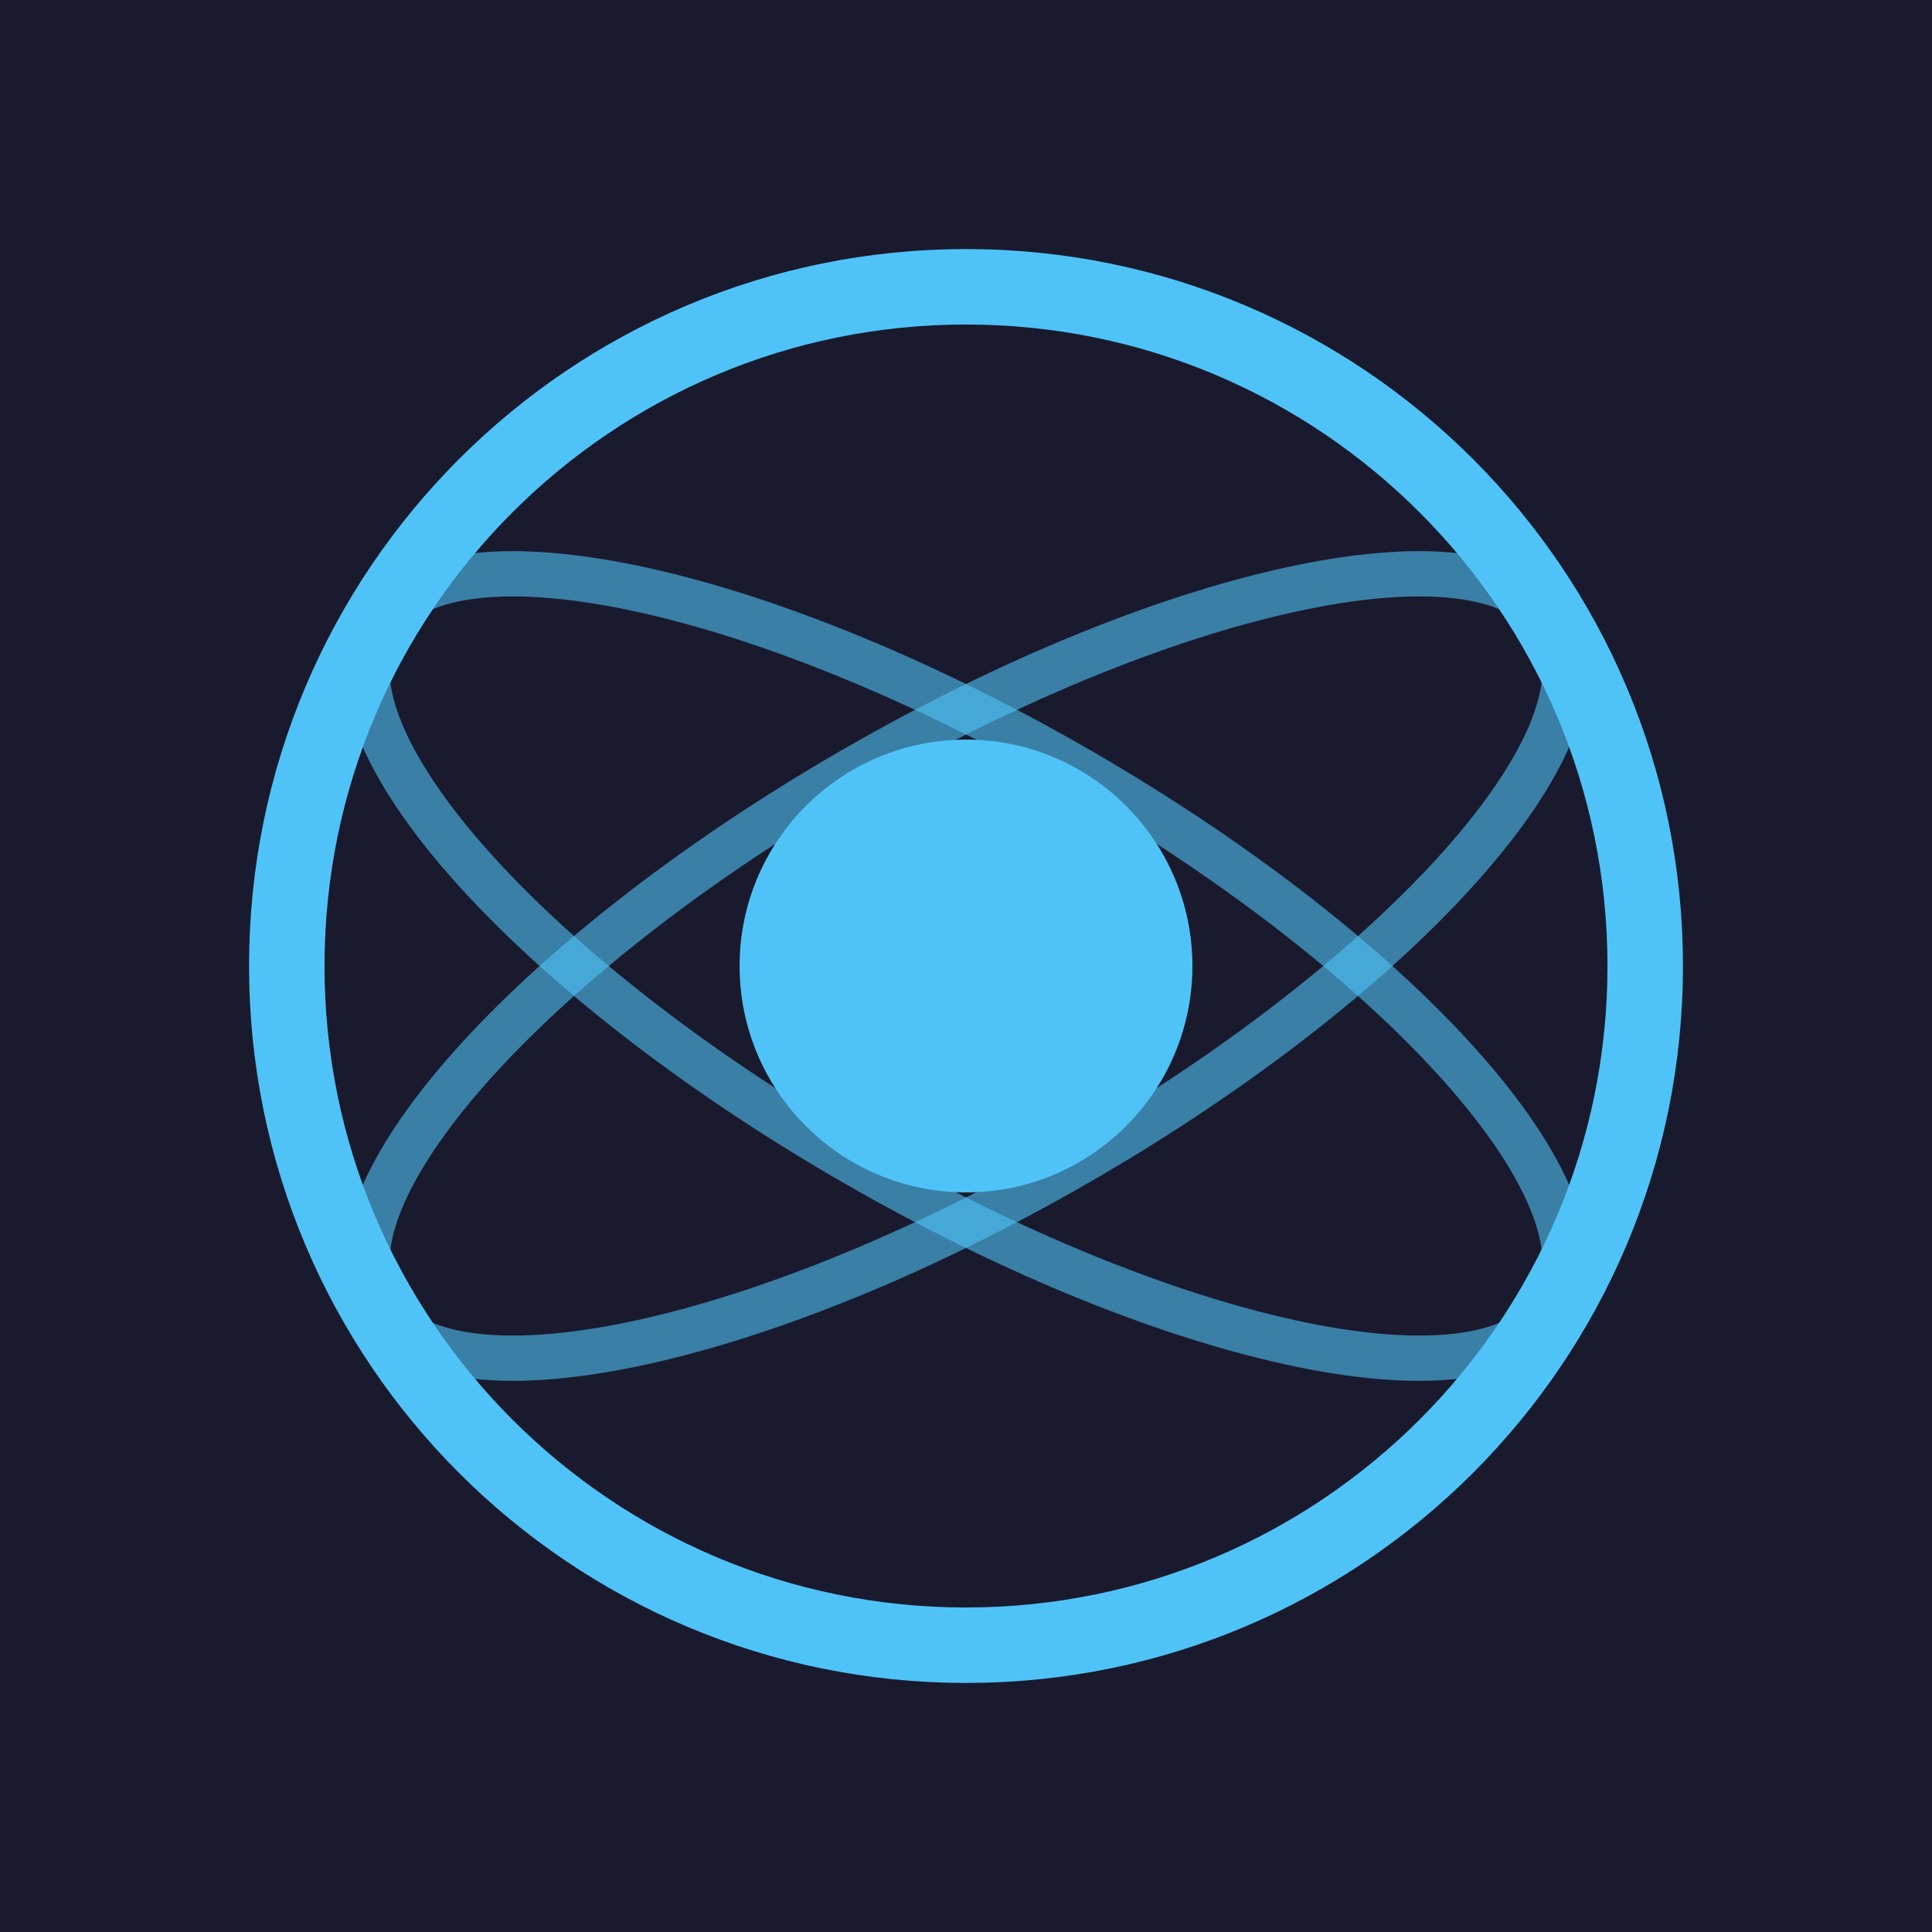
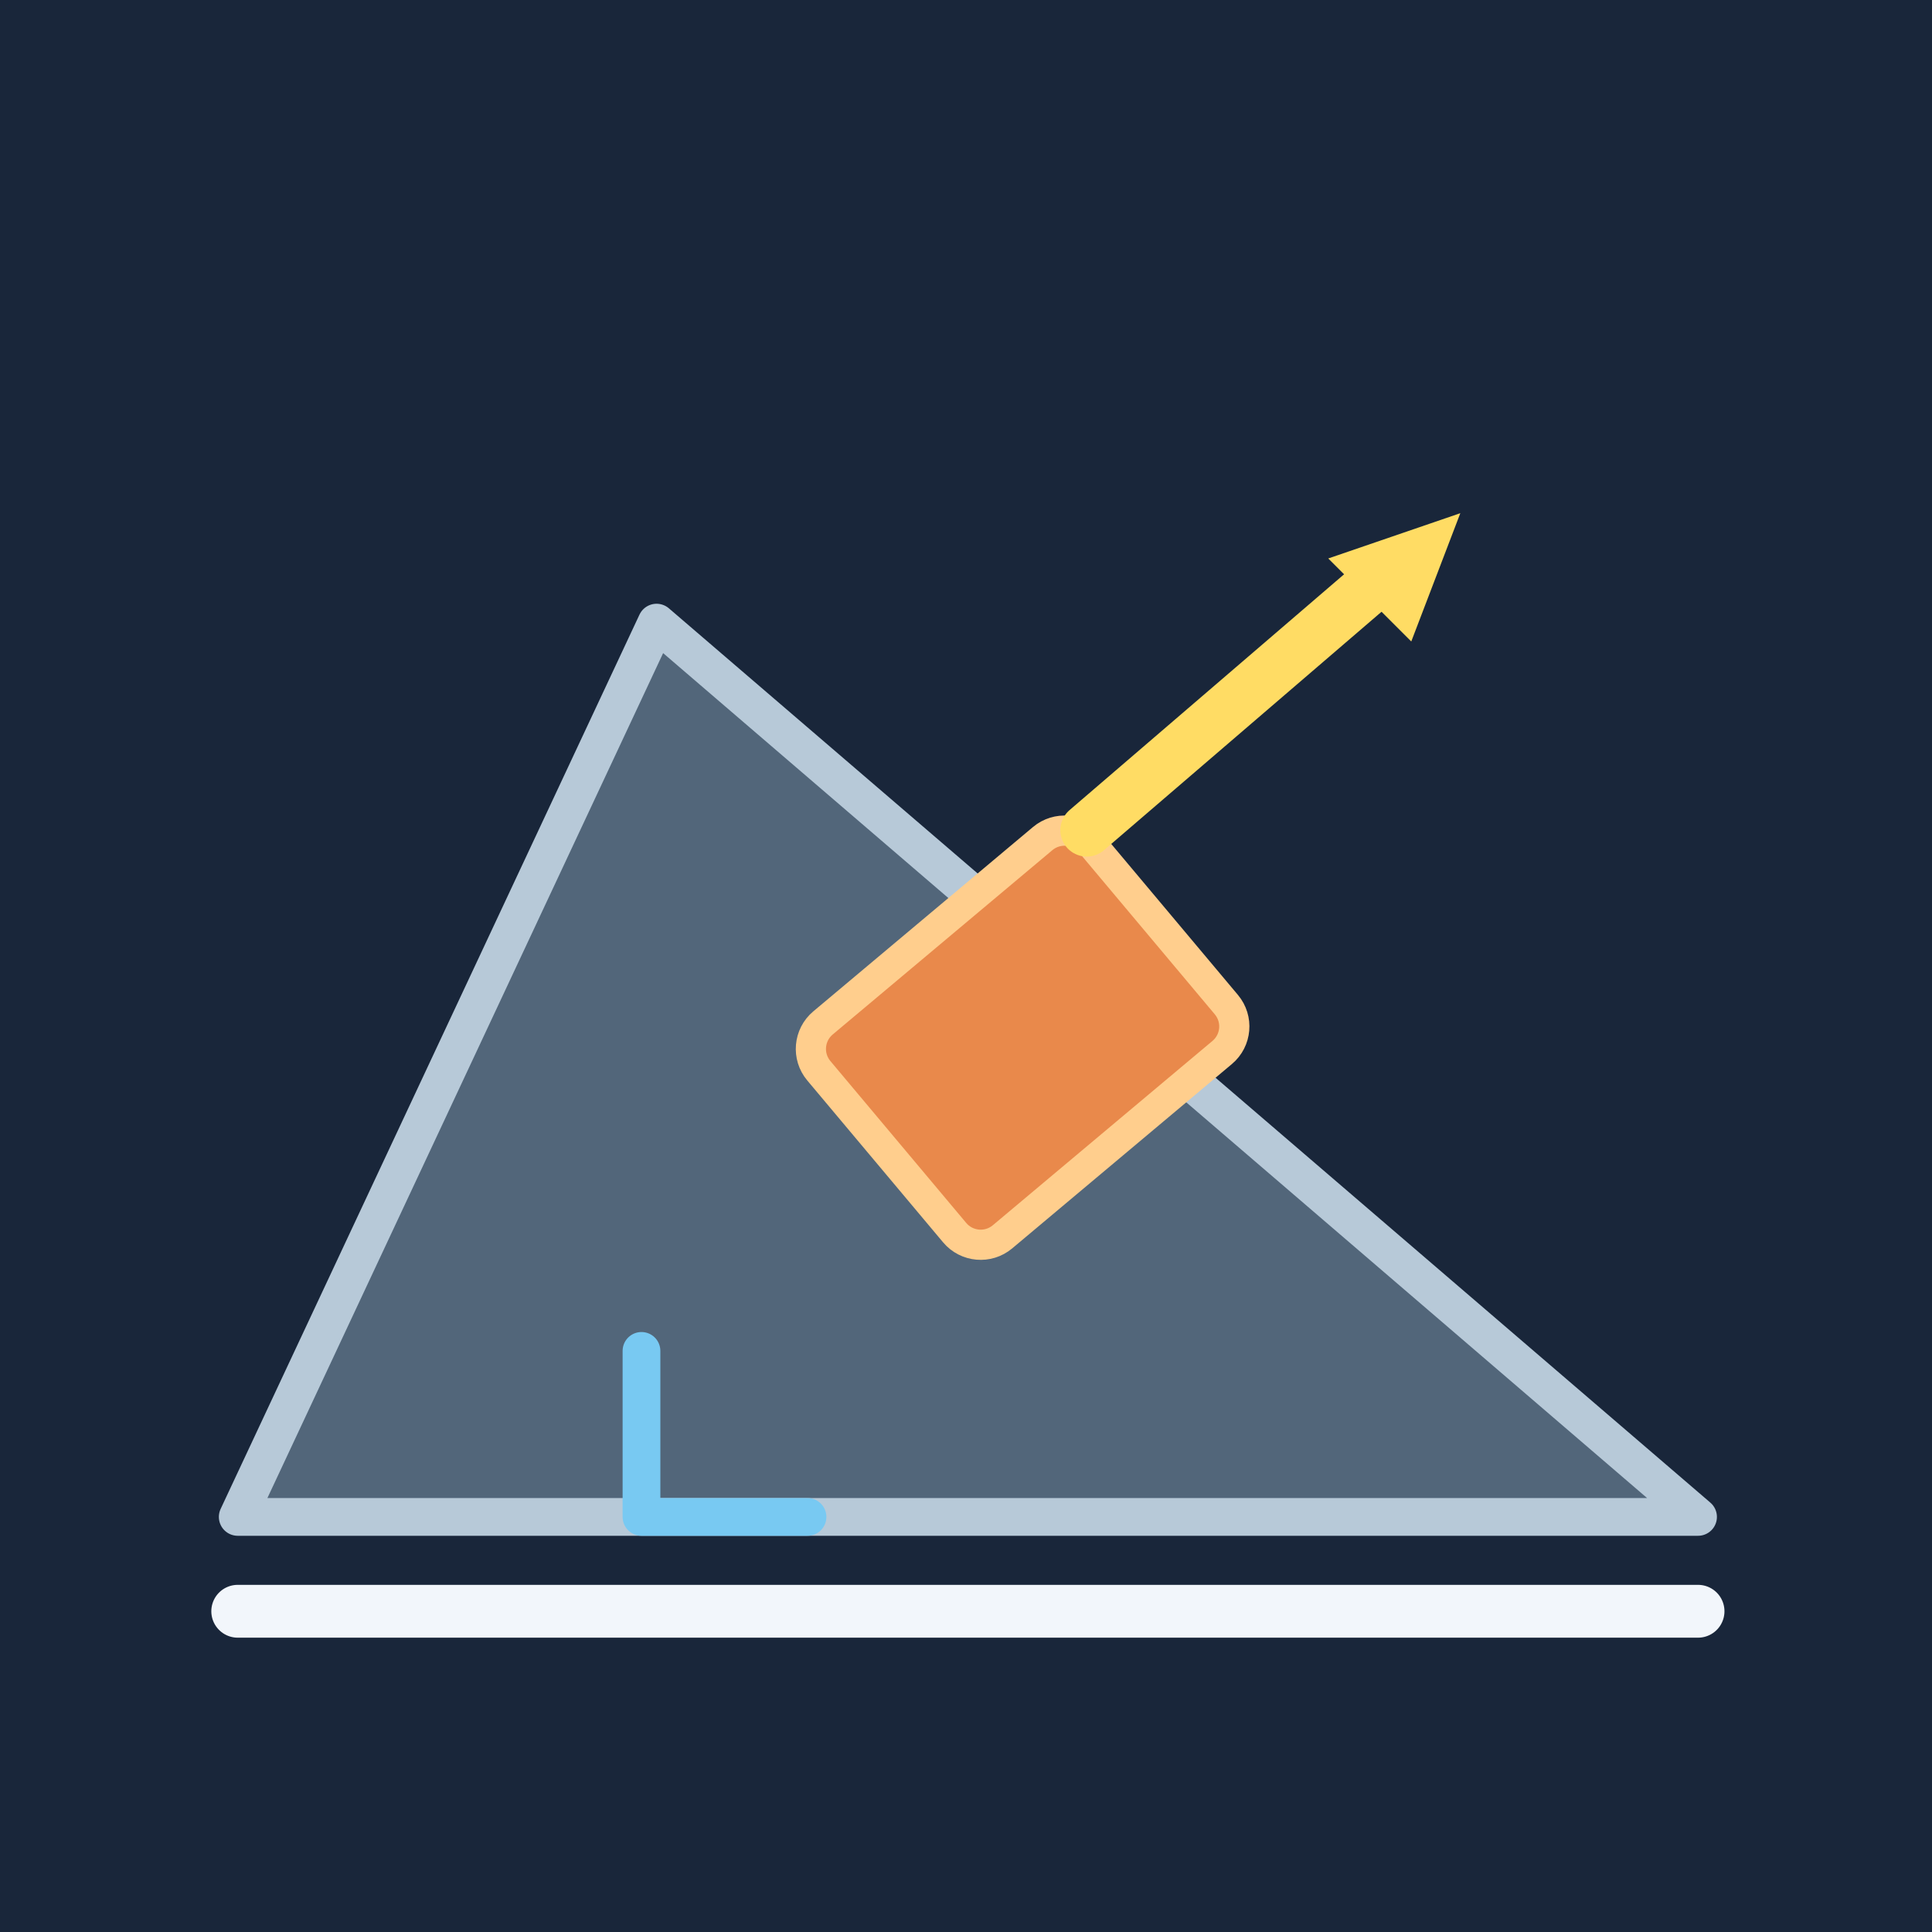
<svg xmlns="http://www.w3.org/2000/svg" viewBox="0 0 512 512">
-   <rect width="512" height="512" fill="#1a1a2e" />
-   <circle cx="256" cy="256" r="180" fill="none" stroke="#4fc3f7" stroke-width="20" />
-   <circle cx="256" cy="256" r="60" fill="#4fc3f7" />
-   <ellipse cx="256" cy="256" rx="180" ry="60" fill="none" stroke="#4fc3f7" stroke-width="12" opacity="0.6" transform="rotate(30 256 256)" />
-   <ellipse cx="256" cy="256" rx="180" ry="60" fill="none" stroke="#4fc3f7" stroke-width="12" opacity="0.6" transform="rotate(-30 256 256)" />
+   <rect width="512" height="512" fill="#19263a" />
+   <path d="M63 402H450L174 165Z" fill="#52667a" stroke="#b7c9d8" stroke-width="10" stroke-linejoin="round" />
+   <rect x="224" y="238" width="94" height="74" rx="9" fill="#e9894b" stroke="#ffce8d" stroke-width="8" transform="rotate(-40 271 275)" />
+   <path d="M288 220L366 153" stroke="#ffdc64" stroke-width="14" stroke-linecap="round" />
+   <path d="M352 148l35-12-13 34z" fill="#ffdc64" />
+   <path d="M63 427H450" stroke="#f2f6fb" stroke-width="14" stroke-linecap="round" />
+   <path d="M170 402V358M170 402H214" stroke="#78c9f2" stroke-width="10" stroke-linecap="round" />
</svg>
